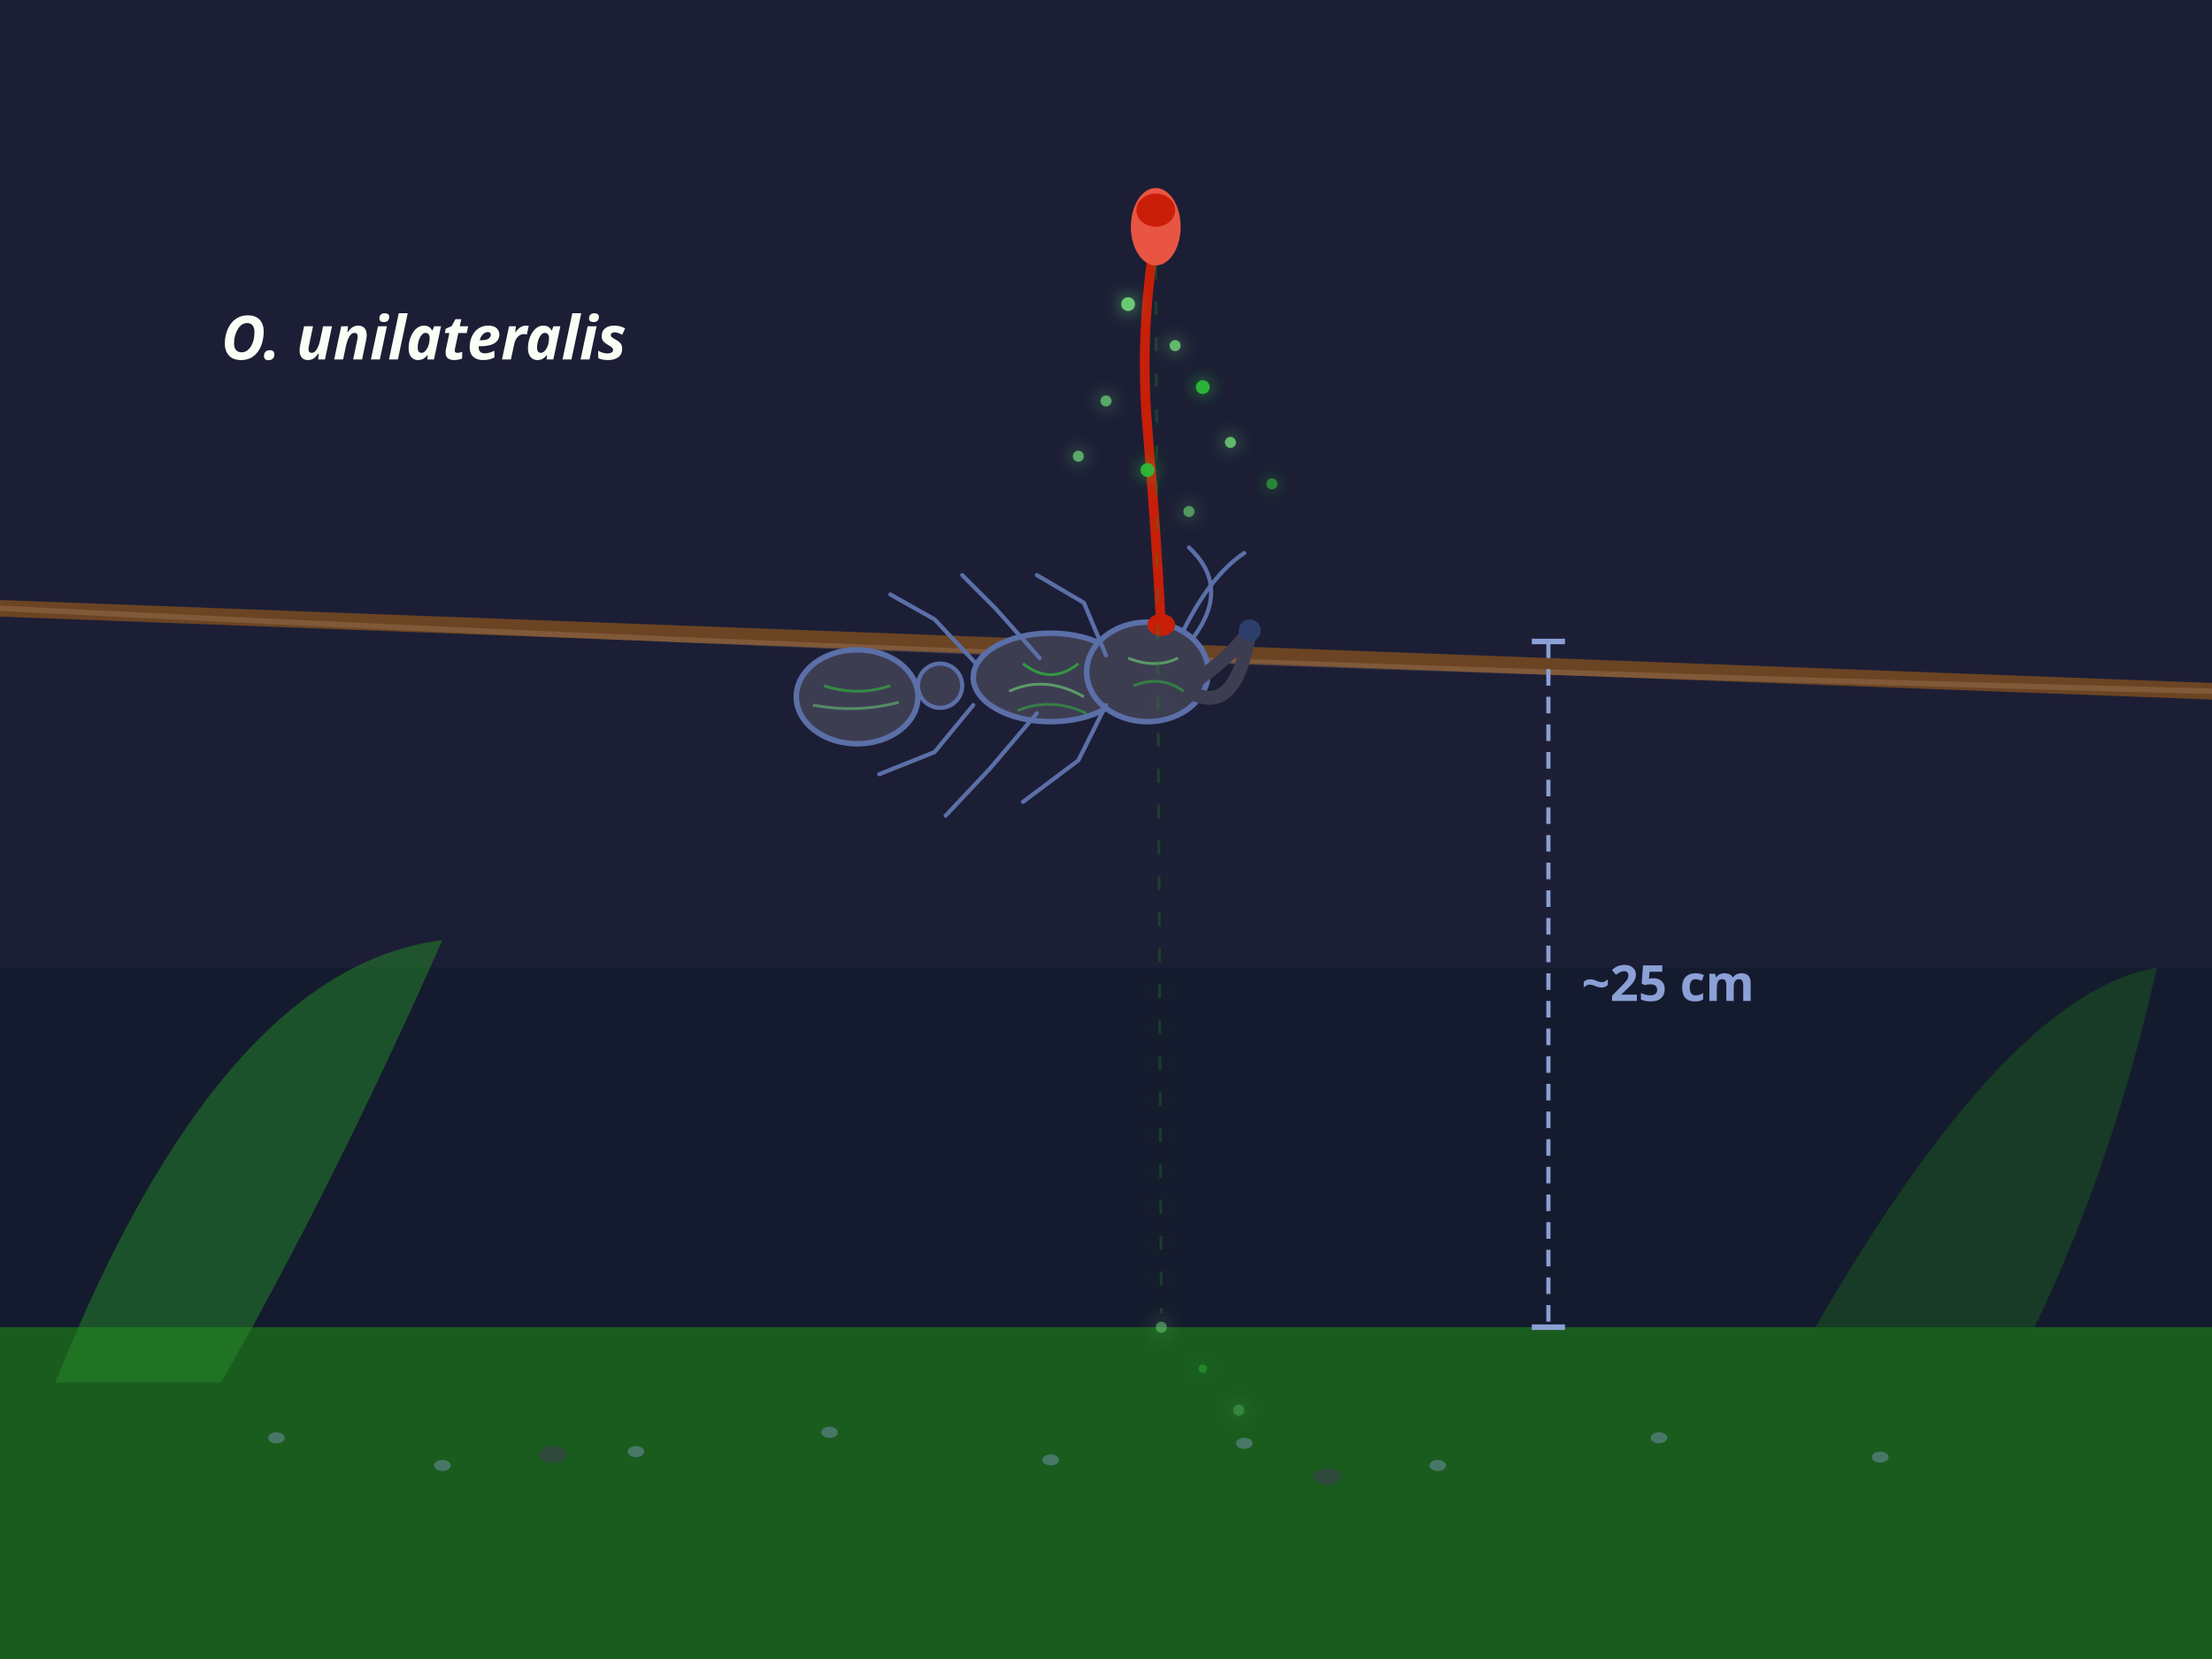
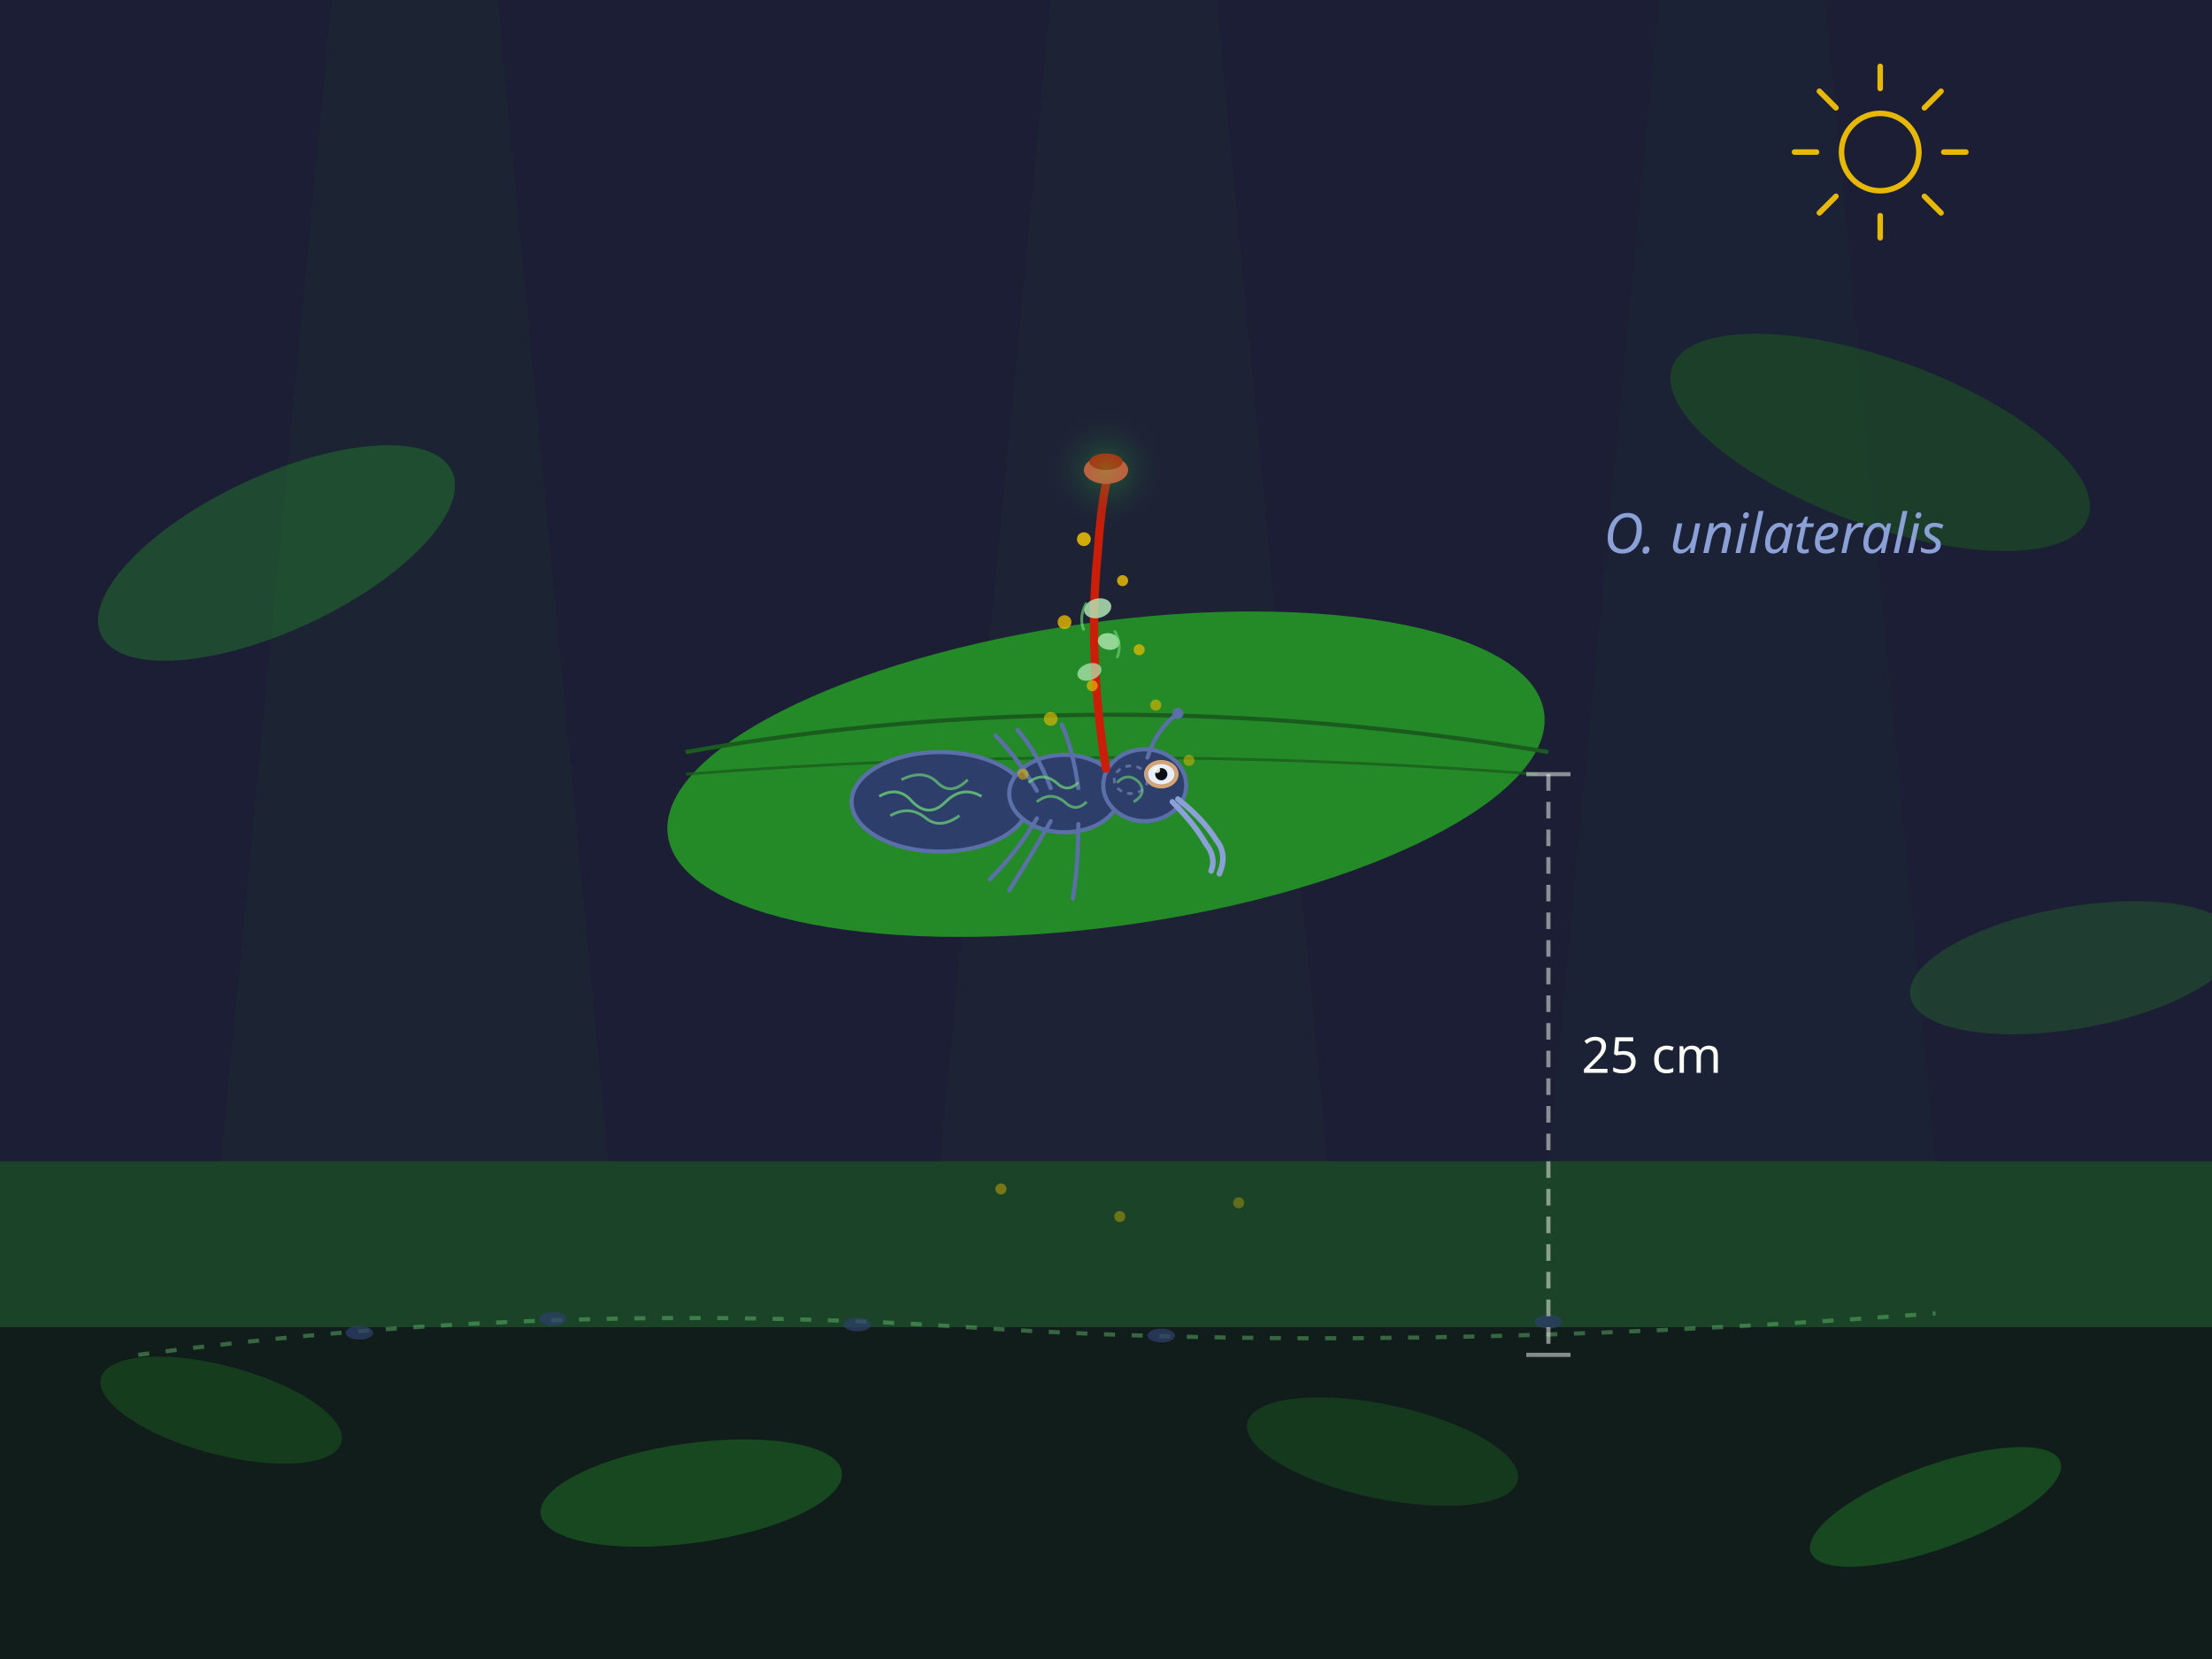
<svg xmlns="http://www.w3.org/2000/svg" viewBox="0 0 800 600" width="800" height="600">
  <defs>
-     <filter id="spore-glow" x="-50%" y="-50%" width="200%" height="200%">
-       <feGaussianBlur stdDeviation="3" result="blur" />
-       <feMerge>
-         <feMergeNode in="blur" />
-         <feMergeNode in="SourceGraphic" />
-       </feMerge>
-     </filter>
+     <radialGradient id="spore-glow" cx="50%" cy="50%" r="50%">
+       <stop offset="0%" stop-color="#2FBF39" stop-opacity="0.35" />
+       <stop offset="100%" stop-color="#1C1E35" stop-opacity="0" />
+     </radialGradient>
  </defs>
-   <g id="bg" data-label="dark forest floor background">
-     <rect x="0" y="0" width="800" height="600" fill="#1C1E35" />
-     <rect x="0" y="480" width="800" height="120" fill="#1A5C1E" />
-     <rect x="0" y="350" width="800" height="130" fill="#151B2E" />
+   <g id="bg" data-label="Dark forest floor environment, deep green and midnight tones">
+     <rect width="800" height="600" fill="#1C1E35" />
+     <rect x="0" y="420" width="800" height="180" fill="#1A5C1E" opacity="0.6" />
+     <rect x="0" y="480" width="800" height="120" fill="#0D0D16" opacity="0.7" />
+     <polygon points="120,0 180,0 220,420 80,420" fill="#248A28" opacity="0.06" />
+     <polygon points="380,0 440,0 480,420 340,420" fill="#248A28" opacity="0.05" />
+     <polygon points="600,0 660,0 700,420 560,420" fill="#248A28" opacity="0.04" />
  </g>
-   <g id="context" data-label="leaf silhouettes and ant colony trail below">
-     <path d="M 20 500 Q 80 350 160 340 Q 120 430 80 500 Z" fill="#248A28" opacity="0.5" />
-     <path d="M 640 510 Q 720 360 780 350 Q 760 440 720 510 Z" fill="#1A5C1E" opacity="0.5" />
-     <line x1="0" y1="220" x2="800" y2="250" stroke="#6B4423" stroke-width="6" stroke-linecap="round" />
-     <path d="M 0 220 Q 400 240 800 250" fill="none" stroke="#A0785A" stroke-width="2" opacity="0.4" />
-     <g opacity="0.4">
-       <ellipse cx="100" cy="520" rx="3" ry="2" fill="#8BA0D6" />
-       <ellipse cx="160" cy="530" rx="3" ry="2" fill="#8BA0D6" />
-       <ellipse cx="230" cy="525" rx="3" ry="2" fill="#8BA0D6" />
-       <ellipse cx="300" cy="518" rx="3" ry="2" fill="#8BA0D6" />
-       <ellipse cx="380" cy="528" rx="3" ry="2" fill="#8BA0D6" />
-       <ellipse cx="450" cy="522" rx="3" ry="2" fill="#8BA0D6" />
-       <ellipse cx="520" cy="530" rx="3" ry="2" fill="#8BA0D6" />
-       <ellipse cx="600" cy="520" rx="3" ry="2" fill="#8BA0D6" />
-       <ellipse cx="680" cy="527" rx="3" ry="2" fill="#8BA0D6" />
-     </g>
-     <ellipse cx="200" cy="526" rx="5" ry="3" fill="#3D3D52" opacity="0.6" />
-     <ellipse cx="480" cy="534" rx="5" ry="3" fill="#3D3D52" opacity="0.6" />
+   <g id="context" data-label="Leaf silhouettes, diffuse background ant colony trail on forest floor">
+     <ellipse cx="100" cy="200" rx="70" ry="28" fill="#248A28" opacity="0.4" transform="rotate(-25,100,200)" />
+     <ellipse cx="680" cy="160" rx="80" ry="30" fill="#1A5C1E" opacity="0.5" transform="rotate(20,680,160)" />
+     <ellipse cx="750" cy="350" rx="60" ry="22" fill="#248A28" opacity="0.3" transform="rotate(-10,750,350)" />
+     <ellipse cx="80" cy="510" rx="45" ry="16" fill="#1A5C1E" opacity="0.5" transform="rotate(15,80,510)" />
+     <ellipse cx="250" cy="540" rx="55" ry="18" fill="#248A28" opacity="0.4" transform="rotate(-8,250,540)" />
+     <ellipse cx="500" cy="525" rx="50" ry="17" fill="#1A5C1E" opacity="0.45" transform="rotate(12,500,525)" />
+     <ellipse cx="700" cy="545" rx="48" ry="15" fill="#248A28" opacity="0.4" transform="rotate(-20,700,545)" />
+     <path d="M 50 490 Q 200 470 350 480 Q 500 490 700 475" stroke="#6FD877" stroke-width="1.5" stroke-dasharray="4 6" fill="none" opacity="0.4" />
+     <ellipse cx="130" cy="482" rx="5" ry="2.5" fill="#2D3E6B" opacity="0.7" />
+     <ellipse cx="200" cy="477" rx="5" ry="2.5" fill="#2D3E6B" opacity="0.7" />
+     <ellipse cx="310" cy="479" rx="5" ry="2.5" fill="#2D3E6B" opacity="0.7" />
+     <ellipse cx="420" cy="483" rx="5" ry="2.5" fill="#2D3E6B" opacity="0.7" />
+     <ellipse cx="560" cy="478" rx="5" ry="2.5" fill="#2D3E6B" opacity="0.7" />
  </g>
-   <g id="subject" data-label="zombie carpenter ant mandibles locked onto leaf vein, side view">
-     <ellipse cx="380" cy="245" rx="28" ry="16" fill="#3D3D52" stroke="#5B6FA8" stroke-width="2" />
-     <circle cx="340" cy="248" r="8" fill="#3D3D52" stroke="#5B6FA8" stroke-width="1.5" />
-     <ellipse cx="310" cy="252" rx="22" ry="17" fill="#3D3D52" stroke="#5B6FA8" stroke-width="2" />
-     <ellipse cx="415" cy="243" rx="22" ry="18" fill="#3D3D52" stroke="#5B6FA8" stroke-width="2" />
-     <path d="M 430 248 Q 445 238 452 228" fill="none" stroke="#3D3D52" stroke-width="5" stroke-linecap="round" />
-     <path d="M 430 250 Q 447 260 452 228" fill="none" stroke="#3D3D52" stroke-width="5" stroke-linecap="round" />
-     <circle cx="452" cy="228" r="4" fill="#2D3E6B" />
-     <g stroke="#5B6FA8" stroke-width="1.5" stroke-linecap="round" fill="none">
-       <path d="M 400 255 L 390 275 L 370 290" />
-       <path d="M 400 237 L 392 218 L 375 208" />
-       <path d="M 375 258 L 358 278 L 342 295" />
-       <path d="M 376 238 L 360 220 L 348 208" />
-       <path d="M 352 255 L 338 272 L 318 280" />
-       <path d="M 353 240 L 338 224 L 322 215" />
-     </g>
-     <path d="M 432 230 Q 445 212 430 198" fill="none" stroke="#5B6FA8" stroke-width="1.5" stroke-linecap="round" />
-     <path d="M 428 228 Q 438 208 450 200" fill="none" stroke="#5B6FA8" stroke-width="1.5" stroke-linecap="round" />
+   <g id="subject" data-label="Single carpenter ant biting into leaf at 25cm elevation, side view, solar noon implied by bright tone">
+     <ellipse cx="400" cy="280" rx="160" ry="55" fill="#248A28" transform="rotate(-8,400,280)" />
+     <path d="M 248 272 Q 400 245 560 272" stroke="#1A5C1E" stroke-width="1.5" fill="none" />
+     <path d="M 248 280 Q 400 268 556 280" stroke="#1A5C1E" stroke-width="1" fill="none" opacity="0.8" />
+     <ellipse cx="340" cy="290" rx="32" ry="18" fill="#2D3E6B" stroke="#5B6FA8" stroke-width="1.5" />
+     <ellipse cx="385" cy="287" rx="20" ry="14" fill="#2D3E6B" stroke="#5B6FA8" stroke-width="1.5" />
+     <ellipse cx="414" cy="284" rx="15" ry="13" fill="#2D3E6B" stroke="#5B6FA8" stroke-width="1.5" />
+     <ellipse cx="420" cy="280" rx="5.5" ry="4.4" fill="#E8EEFF" stroke="#D4A574" stroke-width="1.5" />
+     <circle cx="420" cy="280" r="2.2" fill="#0D0D16" />
+     <circle cx="418.5" cy="278.5" r="1.1" fill="#FBFFF6" opacity="0.85" />
+     <path d="M 424 290 Q 432 298 436 305 Q 440 310 438 315" stroke="#8BA0D6" stroke-width="2" fill="none" stroke-linecap="round" />
+     <path d="M 426 289 Q 435 296 440 304 Q 444 309 441 316" stroke="#8BA0D6" stroke-width="2" fill="none" stroke-linecap="round" />
+     <path d="M 375 296 Q 368 308 358 318" stroke="#5B6FA8" stroke-width="1.5" fill="none" stroke-linecap="round" />
+     <path d="M 380 297 Q 372 311 365 322" stroke="#5B6FA8" stroke-width="1.5" fill="none" stroke-linecap="round" />
+     <path d="M 390 298 Q 390 313 388 325" stroke="#5B6FA8" stroke-width="1.5" fill="none" stroke-linecap="round" />
+     <path d="M 375 286 Q 368 274 360 266" stroke="#5B6FA8" stroke-width="1.5" fill="none" stroke-linecap="round" />
+     <path d="M 380 285 Q 375 272 368 264" stroke="#5B6FA8" stroke-width="1.5" fill="none" stroke-linecap="round" />
+     <path d="M 390 285 Q 388 271 384 262" stroke="#5B6FA8" stroke-width="1.5" fill="none" stroke-linecap="round" />
+     <path d="M 415 274 Q 418 264 426 258" stroke="#5B6FA8" stroke-width="1.5" fill="none" stroke-linecap="round" />
+     <circle cx="426" cy="258" r="2" fill="#5B6FA8" />
  </g>
-   <g id="detail-hyphae" data-label="fungal hyphae network spread through ant muscle tissue">
-     <path d="M 370 240 Q 380 248 390 240" fill="none" stroke="#2FBF39" stroke-width="1" opacity="0.7" />
-     <path d="M 365 250 Q 378 244 392 252" fill="none" stroke="#6FD877" stroke-width="1" opacity="0.6" />
-     <path d="M 368 257 Q 380 252 393 258" fill="none" stroke="#2FBF39" stroke-width="1" opacity="0.5" />
-     <path d="M 408 238 Q 418 242 426 238" fill="none" stroke="#6FD877" stroke-width="1" opacity="0.6" />
-     <path d="M 410 248 Q 420 244 428 250" fill="none" stroke="#2FBF39" stroke-width="1" opacity="0.5" />
-     <path d="M 298 248 Q 310 252 322 248" fill="none" stroke="#2FBF39" stroke-width="1" opacity="0.6" />
-     <path d="M 294 255 Q 310 258 325 254" fill="none" stroke="#6FD877" stroke-width="1" opacity="0.5" />
+   <g id="detail-hyphae" data-label="Fungal hyphae network spreading through ant body muscle tissue — visible as pale branching threads">
+     <path d="M 318 288 Q 325 284 330 290 Q 336 296 342 290 Q 348 284 355 288" stroke="#6FD877" stroke-width="1" fill="none" opacity="0.75" />
+     <path d="M 322 295 Q 329 291 335 296 Q 340 300 347 295" stroke="#6FD877" stroke-width="1" fill="none" opacity="0.7" />
+     <path d="M 326 282 Q 334 278 339 283 Q 344 288 350 282" stroke="#6FD877" stroke-width="1" fill="none" opacity="0.65" />
+     <path d="M 372 283 Q 377 279 382 283 Q 386 287 390 283" stroke="#6FD877" stroke-width="1" fill="none" opacity="0.7" />
+     <path d="M 375 290 Q 380 286 385 290 Q 389 294 393 290" stroke="#6FD877" stroke-width="1" fill="none" opacity="0.65" />
+     <path d="M 404 283 Q 408 279 412 283 Q 415 287 410 290" stroke="#6FD877" stroke-width="1" fill="none" opacity="0.6" />
+     <ellipse cx="409" cy="282" rx="6" ry="5" fill="none" stroke="#8BA0D6" stroke-width="1" stroke-dasharray="2 2" opacity="0.5" />
  </g>
-   <g id="detail-stalk" data-label="Ophiocordyceps fruiting stalk erupting from dorsal head">
-     <path d="M 420 228 Q 418 190 415 155 Q 412 120 418 85" fill="none" stroke="#CA1E08" stroke-width="3.5" stroke-linecap="round" />
-     <ellipse cx="420" cy="226" rx="5" ry="4" fill="#CA1E08" />
-     <ellipse cx="418" cy="82" rx="9" ry="14" fill="#E85542" />
-     <ellipse cx="418" cy="76" rx="7" ry="6" fill="#CA1E08" />
+   <g id="detail-stalk" data-label="Ophiocordyceps fruiting body stalk erupting from base of ant head, orange-red with spore-releasing tip">
+     <path d="M 400 278 Q 397 260 396 240 Q 395 220 397 200 Q 398 185 400 175" stroke="#CA1E08" stroke-width="3" fill="none" stroke-linecap="round" />
+     <ellipse cx="400" cy="170" rx="8" ry="5" fill="#E85542" />
+     <ellipse cx="400" cy="167" rx="6" ry="3" fill="#CA1E08" />
+     <circle cx="400" cy="170" r="22" fill="url(#spore-glow)" />
  </g>
-   <g id="detail-spores" data-label="ascospores dispersing downward toward ant trail" filter="url(#spore-glow)">
-     <circle cx="408" cy="110" r="2.5" fill="#6FD877" opacity="0.9" />
-     <circle cx="425" cy="125" r="2" fill="#6FD877" opacity="0.8" />
-     <circle cx="435" cy="140" r="2.5" fill="#2FBF39" opacity="0.9" />
-     <circle cx="400" cy="145" r="2" fill="#6FD877" opacity="0.7" />
-     <circle cx="445" cy="160" r="2" fill="#6FD877" opacity="0.8" />
-     <circle cx="415" cy="170" r="2.5" fill="#2FBF39" opacity="0.9" />
-     <circle cx="430" cy="185" r="2" fill="#6FD877" opacity="0.6" />
-     <circle cx="390" cy="165" r="2" fill="#6FD877" opacity="0.7" />
-     <circle cx="460" cy="175" r="2" fill="#2FBF39" opacity="0.6" />
-     <circle cx="420" cy="480" r="2" fill="#6FD877" opacity="0.5" />
-     <circle cx="435" cy="495" r="1.5" fill="#2FBF39" opacity="0.4" />
-     <circle cx="448" cy="510" r="2" fill="#6FD877" opacity="0.3" />
-     <line x1="418" y1="96" x2="420" y2="475" stroke="#248A28" stroke-width="1" stroke-dasharray="5 8" opacity="0.3" />
+   <g id="detail-spores" data-label="Ascospores raining from fruiting body stalk onto ant foraging trail below">
+     <circle cx="392" cy="195" r="2.5" fill="#E6B800" opacity="0.9" />
+     <circle cx="406" cy="210" r="2" fill="#E6B800" opacity="0.85" />
+     <circle cx="385" cy="225" r="2.5" fill="#E6B800" opacity="0.8" />
+     <circle cx="412" cy="235" r="2" fill="#E6B800" opacity="0.75" />
+     <circle cx="395" cy="248" r="2" fill="#E6B800" opacity="0.7" />
+     <circle cx="380" cy="260" r="2.5" fill="#E6B800" opacity="0.65" />
+     <circle cx="418" cy="255" r="2" fill="#E6B800" opacity="0.6" />
+     <circle cx="370" cy="280" r="2" fill="#E6B800" opacity="0.55" />
+     <circle cx="430" cy="275" r="2" fill="#E6B800" opacity="0.5" />
+     <circle cx="362" cy="430" r="2" fill="#E6B800" opacity="0.45" />
+     <circle cx="405" cy="440" r="2" fill="#E6B800" opacity="0.4" />
+     <circle cx="448" cy="435" r="2" fill="#E6B800" opacity="0.35" />
  </g>
-   <g id="label" data-label="species name label">
-     <text x="80" y="130" font-family="Barlow, sans-serif" font-size="22" font-weight="700" font-style="italic" fill="#FBFFF6">O. unilateralis</text>
+   <g id="detail-hyperparasite" data-label="Second hyperparasitic fungus attacking Ophiocordyceps stalk — the counter-countermeasure, shown as small pale blobs on the stalk">
+     <ellipse cx="397" cy="220" rx="5" ry="3.5" fill="#B8EDB9" opacity="0.8" transform="rotate(-15,397,220)" />
+     <ellipse cx="401" cy="232" rx="4" ry="3" fill="#B8EDB9" opacity="0.75" transform="rotate(10,401,232)" />
+     <ellipse cx="394" cy="243" rx="4.5" ry="3" fill="#B8EDB9" opacity="0.7" transform="rotate(-20,394,243)" />
+     <path d="M 393 218 Q 390 223 392 228" stroke="#6FD877" stroke-width="1" fill="none" opacity="0.65" />
+     <path d="M 403 228 Q 406 233 404 238" stroke="#6FD877" stroke-width="1" fill="none" opacity="0.6" />
  </g>
-   <g id="overlay" data-label="25cm height indicator arrow from twig to ground">
-     <line x1="560" y1="232" x2="560" y2="480" stroke="#8BA0D6" stroke-width="1.5" stroke-dasharray="6 4" />
-     <line x1="554" y1="232" x2="566" y2="232" stroke="#8BA0D6" stroke-width="2" />
-     <line x1="554" y1="480" x2="566" y2="480" stroke="#8BA0D6" stroke-width="2" />
-     <text x="572" y="362" font-family="Barlow, sans-serif" font-size="18" font-weight="600" fill="#8BA0D6">~25 cm</text>
+   <g id="label" data-label="Species label: O. unilateralis in italic Barlow">
+     <text x="580" y="200" font-family="Barlow, sans-serif" font-size="20" font-style="italic" fill="#8BA0D6" font-weight="500">O. unilateralis</text>
+   </g>
+   <g id="overlay" data-label="25cm elevation marker arrow and solar noon indicator line">
+     <line x1="560" y1="280" x2="560" y2="490" stroke="#FBFFF6" stroke-width="1.5" stroke-dasharray="6 4" opacity="0.5" />
+     <line x1="552" y1="280" x2="568" y2="280" stroke="#FBFFF6" stroke-width="1.5" opacity="0.5" />
+     <line x1="552" y1="490" x2="568" y2="490" stroke="#FBFFF6" stroke-width="1.5" opacity="0.5" />
+     <text x="572" y="388" font-family="Barlow, sans-serif" font-size="18" fill="#FBFFF6" font-weight="500">25 cm</text>
+     <circle cx="680" cy="55" r="14" fill="none" stroke="#E6B800" stroke-width="2" />
+     <line x1="680" y1="32" x2="680" y2="24" stroke="#E6B800" stroke-width="2" stroke-linecap="round" />
+     <line x1="703" y1="55" x2="711" y2="55" stroke="#E6B800" stroke-width="2" stroke-linecap="round" />
+     <line x1="680" y1="78" x2="680" y2="86" stroke="#E6B800" stroke-width="2" stroke-linecap="round" />
+     <line x1="657" y1="55" x2="649" y2="55" stroke="#E6B800" stroke-width="2" stroke-linecap="round" />
+     <line x1="696" y1="39" x2="702" y2="33" stroke="#E6B800" stroke-width="2" stroke-linecap="round" />
+     <line x1="696" y1="71" x2="702" y2="77" stroke="#E6B800" stroke-width="2" stroke-linecap="round" />
+     <line x1="664" y1="39" x2="658" y2="33" stroke="#E6B800" stroke-width="2" stroke-linecap="round" />
+     <line x1="664" y1="71" x2="658" y2="77" stroke="#E6B800" stroke-width="2" stroke-linecap="round" />
  </g>
</svg>
